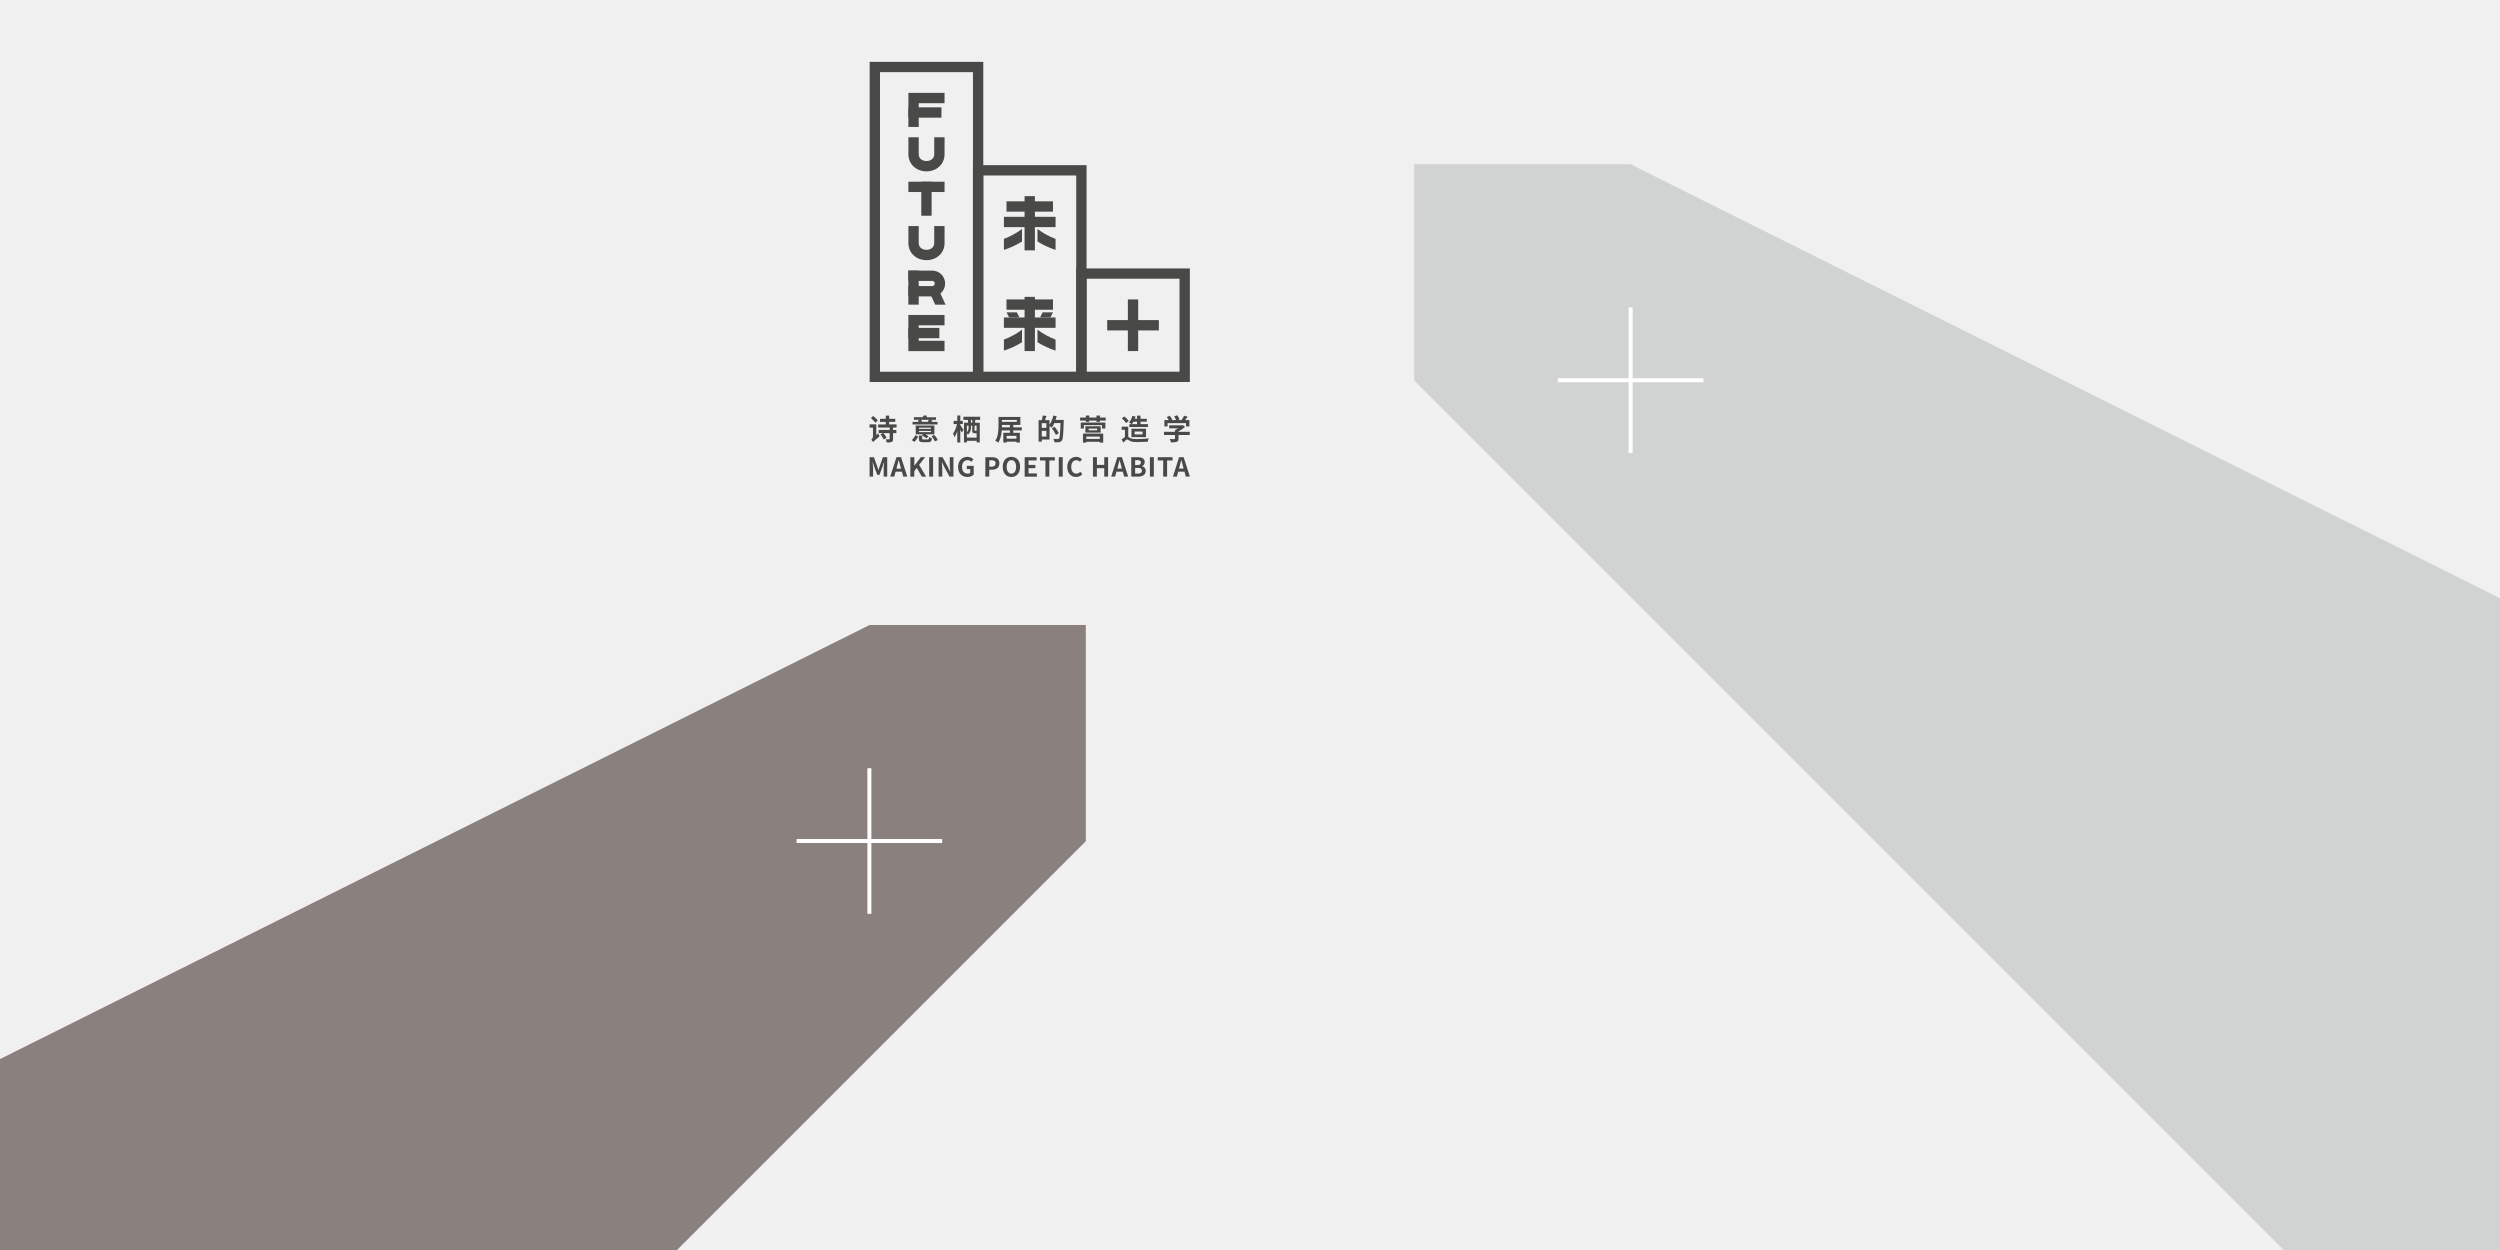
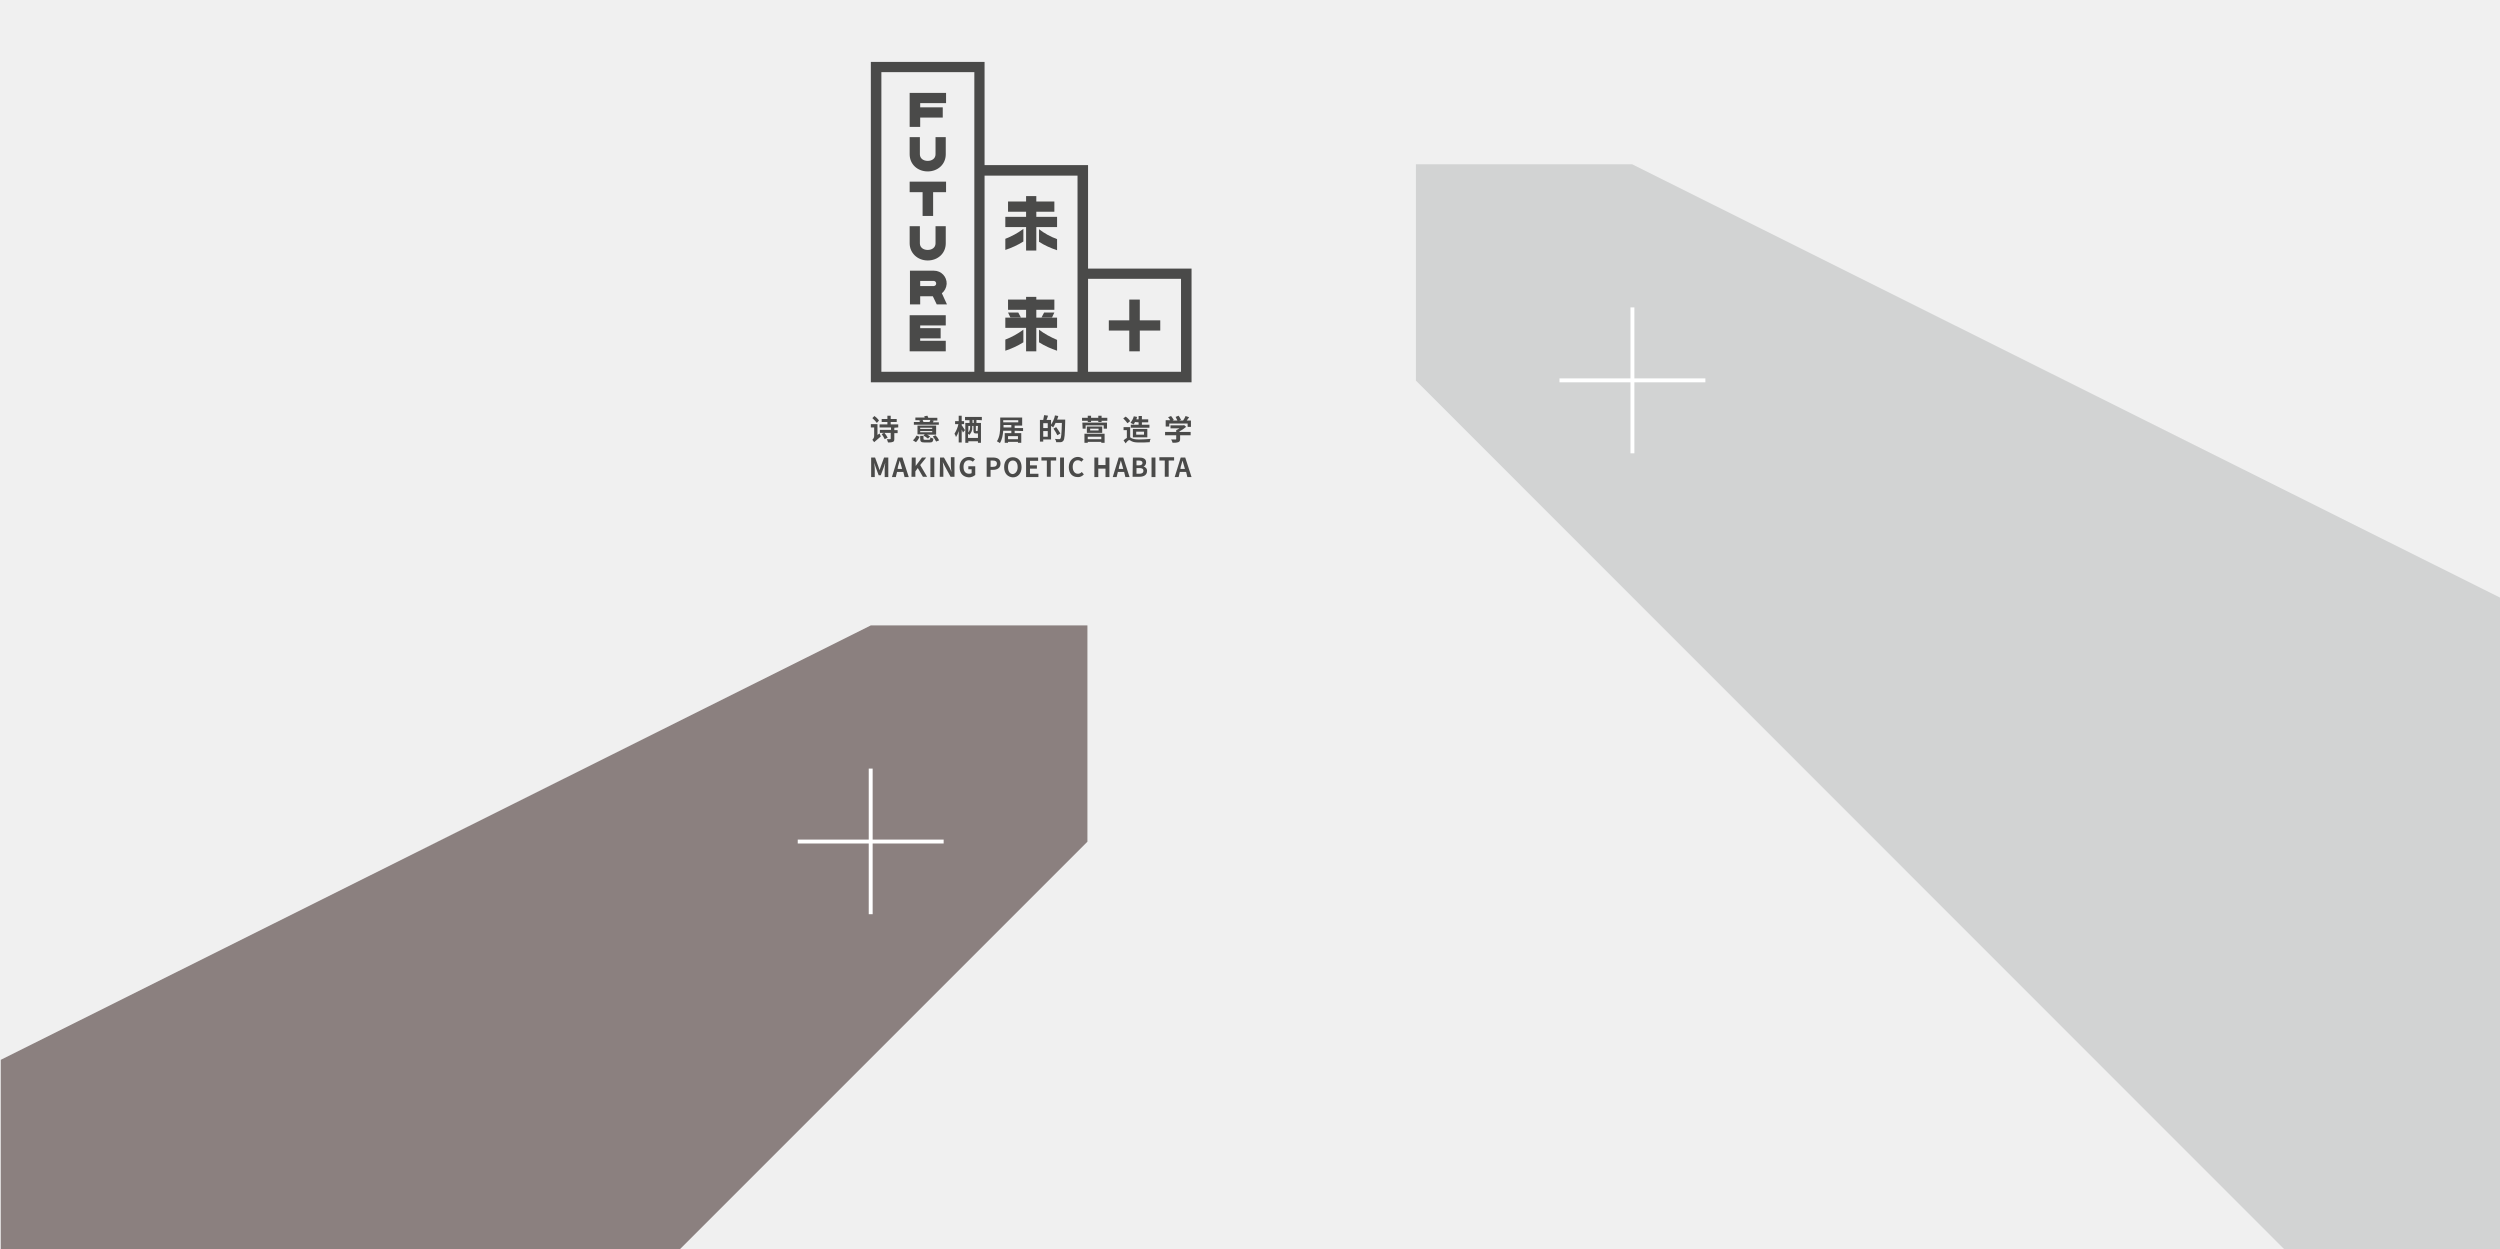
- <svg xmlns="http://www.w3.org/2000/svg" version="1.1" id="svg2" xml:space="preserve" width="831.496" height="415.748" viewBox="0 0 831.496 415.748">
-   <defs id="defs6">
-     <clipPath clipPathUnits="userSpaceOnUse" id="clipPath38">
-       <path d="M 0,311.811 H 623.622 V 0 H 0 Z" id="path36" />
-     </clipPath>
-     <style id="style843">.cls-1{fill:#494948;}</style>
-   </defs>
-   <g id="g10" transform="matrix(1.333333,0,0,-1.333333,0,415.748)">
-     <g id="g1048" transform="translate(19.6328,-20.48)">
-       <g id="g20" transform="translate(387.0742,291.3304)">
-         <path d="M 0,0 216.915,-108.277 V -270.85 H 162.98 L -53.935,-53.935 V 0 Z" style="fill:#d1d2d2;fill-opacity:1;fill-rule:nonzero;stroke:none" id="path22" />
-       </g>
-       <path d="m 368.96,236.944 h 36.324 v 1 H 368.96 Z" style="fill:#ffffff;fill-opacity:1;fill-rule:nonzero;stroke:none" id="path24" />
-       <path d="m 386.622,219.282 h 1 v 36.323 h -1 z" style="fill:#ffffff;fill-opacity:1;fill-rule:nonzero;stroke:none" id="path26" />
-     </g>
-     <g id="g1042" transform="translate(-116.2722,2e-4)">
-       <g id="g16" transform="translate(333.1872,155.9052)">
-         <path d="m 0,0 -216.915,-108.277 v -47.628 H -48.037 L 53.934,-53.934 V 0 Z" style="fill:#8a807e;fill-opacity:1;fill-rule:nonzero;stroke:none" id="path18" />
-       </g>
-       <path d="m 314.977,101.518 h 36.324 v 1 h -36.324 z" style="fill:#ffffff;fill-opacity:1;fill-rule:nonzero;stroke:none" id="path28" />
-       <path d="m 332.639,83.857 h 1 v 36.324 h -1 z" style="fill:#ffffff;fill-opacity:1;fill-rule:nonzero;stroke:none" id="path30" />
-     </g>
-     <g id="g1015" transform="matrix(0.3275117,0,0,-0.3275117,196.5208,304.9478)">
-       <path class="cls-1" d="m 68.89,309.13 a 10,10 0 0 0 1,2.18 c -3.83,3.33 -4.54,3.93 -4.94,4.46 a 7.82,7.82 0 0 0 -1.4,-1.77 3.59,3.59 0 0 0 1.3,-2.64 v -6.59 h -2.58 v -2.52 h 5.12 v 8.14 z M 66.7,301 a 28.41,28.41 0 0 0 -3.41,-3.55 L 65,295.86 a 36.11,36.11 0 0 1 3.53,3.33 z m 13.45,3.71 v 1.85 h 2.52 v 2.38 h -2.52 v 4.39 c 0,1.32 -0.24,2 -1.12,2.36 a 9.57,9.57 0 0 1 -3.68,0.42 9.56,9.56 0 0 0 -0.82,-2.47 c 1.08,0 2.25,0 2.58,0 0.33,0 0.46,-0.07 0.46,-0.38 v -4.34 h -4.76 a 16.62,16.62 0 0 1 2.45,3.59 L 73,313.76 a 19,19 0 0 0 -2.4,-3.86 l 1.85,-1 h -3.26 v -2.38 h 8.38 v -1.82 h -8.79 v -2.38 h 5.84 V 300.4 H 70.21 V 298 h 4.41 v -2.41 H 77.2 V 298 h 4.65 v 2.38 H 77.2 v 1.92 h 5.64 v 2.38 z" id="path847" />
-       <path class="cls-1" d="m 94.35,314.27 a 11,11 0 0 0 2.74,-3.75 l 2.18,1 a 13.65,13.65 0 0 1 -2.74,4.06 z M 114,302.34 H 95 v -2 h 4.61 a 9,9 0 0 0 -0.44,-1.21 l 1.65,-0.33 h -4.77 v -2 h 7.14 c -0.11,-0.35 -0.24,-0.73 -0.37,-1 l 2.56,-0.46 a 9.64,9.64 0 0 1 0.63,1.5 h 6.86 v 2 h -4.52 l 1.77,0.31 c -0.27,0.44 -0.49,0.86 -0.71,1.23 H 114 Z m -2.38,7.52 h -6.75 a 16.87,16.87 0 0 1 2.32,1.45 l -1.61,1.61 a 15.5,15.5 0 0 0 -3.46,-2.18 l 0.9,-0.88 h -5.6 v -6.73 h 14.2 z m -5.12,3.9 c 0.82,0 0.95,-0.24 1.06,-1.79 a 7.68,7.68 0 0 0 2.23,0.82 c -0.29,2.45 -1,3.06 -3,3.06 h -3.55 c -2.78,0 -3.46,-0.64 -3.46,-2.71 v -2.31 h 2.55 v 2.29 c 0,0.57 0.18,0.64 1.17,0.64 z m 2.52,-9 h -9.09 v 0.95 h 9.13 z m 0,2.5 h -9.09 v 0.94 h 9.13 z m -7.45,-8.49 a 9.65,9.65 0 0 1 0.61,1.54 h 4.5 c 0.22,-0.51 0.46,-1.08 0.62,-1.54 z m 10,11.55 a 17.32,17.32 0 0 1 2.69,3.9 l -2.27,1 a 16.47,16.47 0 0 0 -2.53,-4 z" id="path849" />
-       <path class="cls-1" d="m 131.39,302.82 c 0.6,0.8 2.12,3.2 2.47,3.77 l -1.5,1.75 c -0.22,-0.58 -0.57,-1.39 -1,-2.21 v 9.94 h -2.31 v -8.68 a 20.07,20.07 0 0 1 -2,4.61 15.64,15.64 0 0 0 -1.23,-2.63 20.88,20.88 0 0 0 3,-7.34 h -2.51 v -2.42 h 2.76 v -4.13 h 2.31 v 4.13 h 1.88 V 302 h -1.88 z m 11.29,-4 V 301 h 3.51 v 15 h -2.39 v -1.24 h -7.4 V 316 h -2.25 v -15 h 3.11 v -2.13 h -3.53 v -2.43 h 12.76 v 2.43 z m 1.12,13.55 v -3.35 h -1.52 c -1.47,0 -1.85,-0.5 -1.85,-2.31 v -3.46 h -0.92 v 1.19 a 7.12,7.12 0 0 1 -2.25,5.66 10.49,10.49 0 0 0 -0.86,-1 v 3.26 z m -7.4,-9.12 v 5 a 5.31,5.31 0 0 0 1.28,-3.84 v -1.14 z m 4.08,-4.43 h -1 V 301 h 1 z m 3.32,4.43 h -1.54 v 3.41 c 0,0.45 0.05,0.51 0.33,0.51 h 0.8 c 0.26,0 0.33,0 0.37,-0.13 v 0 z" id="path851" />
-       <path class="cls-1" d="m 171.74,306.88 v 1.81 h 5 v 7.41 h -2.62 v -0.64 h -7.47 v 0.66 h -2.52 v -7.43 h 5 v -1.81 h -6.2 c -0.24,3.2 -0.95,6.77 -2.62,9.3 A 10.68,10.68 0 0 0 158,314.8 c 2.27,-3.33 2.47,-8.25 2.47,-11.76 v -6.46 h 16.64 v 6.09 h -5.33 v 1.87 h 6.42 v 2.34 z m -2.62,-2.34 v -1.87 h -6.05 V 303 c 0,0.47 0,1 0,1.5 z m -6.05,-5.66 v 1.5 h 11.34 v -1.5 z M 174.12,311 h -7.47 v 2.18 h 7.47 z" id="path853" />
-       <path class="cls-1" d="m 210.12,298.9 c 0,0 0,0.88 0,1.19 -0.28,9.86 -0.53,13.36 -1.43,14.53 a 2.92,2.92 0 0 1 -2.12,1.21 25.23,25.23 0 0 1 -3.46,0.05 6.17,6.17 0 0 0 -0.86,-2.56 c 1.41,0.13 2.71,0.13 3.29,0.13 a 1.2,1.2 0 0 0 1,-0.37 c 0.64,-0.71 0.92,-4 1.17,-11.8 h -4.72 a 19.42,19.42 0 0 1 -1.94,3.48 18.68,18.68 0 0 0 -1.7,-1.23 v 10.3 h -5.89 v 1.61 H 191 v -16.39 h 2.49 a 23.32,23.32 0 0 0 0.64,-3.55 l 2.87,0.4 c -0.38,1.1 -0.77,2.21 -1.15,3.15 h 3.42 v 3.58 a 22.87,22.87 0 0 0 3,-7.1 l 2.51,0.57 c -0.24,0.95 -0.53,1.87 -0.86,2.8 z m -13.2,2.45 h -3.51 v 3.57 h 3.51 z m 0,10.16 v -4.32 h -3.51 v 4.32 z m 7.32,-1.19 a 48.11,48.11 0 0 0 -3.07,-5.09 l 2.05,-1.17 a 50.66,50.66 0 0 1 3.24,4.89 z" id="path855" />
-       <path class="cls-1" d="m 242.14,297.05 v 2.33 h -4.46 v 1 h -2.62 v -1 h -5.53 v 1 H 227 v -1 h -4.4 v -2.33 h 4.4 v -1.52 h 2.58 v 1.52 h 5.53 v -1.52 h 2.62 v 1.52 z m -19,3.83 h 18.72 v 4.55 h -2.54 v -2.56 h -13.83 v 2.56 h -2.4 z m 1.7,8.43 h 15.39 v 6.83 h -2.63 v -0.62 h -10.3 v 0.62 h -2.51 z m 13.42,-5.58 v 4.78 h -11.62 v -4.78 z m -10.91,7.85 v 1.8 h 10.25 v -1.8 z m 8.31,-6.11 h -6.52 v 1.32 h 6.52 z" id="path857" />
-       <path class="cls-1" d="m 259.29,311.73 c 0.33,0.2 0.73,0.51 1.28,0.84 1.35,0.79 3.29,0.88 5.62,0.88 a 72.39,72.39 0 0 0 8.69,-0.53 10.47,10.47 0 0 0 -0.71,2.58 c -2,0.13 -5.68,0.24 -8.07,0.24 -2.66,0 -4.41,-0.22 -5.79,-1 -0.82,-0.47 -1.48,-1 -1.9,-1 -0.64,0 -1.72,1.19 -2.69,2.43 l -1.57,-2.3 a 11,11 0 0 1 2.63,-1.85 v -5.62 h -2.49 V 304 h 5 z m -1.65,-10.47 a 20.88,20.88 0 0 0 -3.26,-3.62 l 1.94,-1.39 a 19.13,19.13 0 0 1 3.39,3.42 z m 5.62,-1 a 10,10 0 0 1 -1.19,1.85 15.08,15.08 0 0 0 -2.21,-1.21 12.63,12.63 0 0 0 2.56,-5.14 l 2.43,0.56 c -0.16,0.59 -0.36,1.14 -0.55,1.72 h 1.7 v -2.47 h 2.6 V 298 h 4.78 v 2.22 h -4.78 v 1.85 h 5.69 v 2.21 h -14.14 v -2.21 H 266 v -1.85 z M 261.72,312 v -6.4 h 11.06 v 6.4 z m 2.44,-2.1 h 6 v -2.2 h -6 z" id="path859" />
-       <path class="cls-1" d="m 306.14,310.34 h -8.55 v 2.82 c 0,1.37 -0.33,2 -1.35,2.41 a 13.25,13.25 0 0 1 -4.32,0.42 9.91,9.91 0 0 0 -1.08,-2.54 c 1.41,0.07 3,0.07 3.49,0.05 0.49,-0.02 0.57,-0.12 0.57,-0.4 v -2.76 h -8.4 v -2.42 h 8.4 v -1.37 a 15.85,15.85 0 0 0 2.49,-1.28 h -6.94 V 303 h 9.94 l 0.53,-0.13 1.67,1.3 a 21.56,21.56 0 0 1 -5,3.33 v 0.42 h 8.55 z m -16.89,-6.52 h -2.46 V 299 h 3.37 a 19.21,19.21 0 0 0 -1.54,-2.3 l 2.22,-1 a 13.19,13.19 0 0 1 2,2.89 l -0.84,0.4 h 3.71 a 15,15 0 0 0 -1.44,-2.82 l 2.32,-0.86 a 12.25,12.25 0 0 1 1.74,3.17 l -1.3,0.51 h 2.87 a 24.27,24.27 0 0 0 1.89,-3.33 l 2.74,0.81 c -0.6,0.86 -1.26,1.72 -1.88,2.52 h 3.22 v 4.83 h -2.58 v -2.52 h -14.04 z" id="path861" />
-       <path class="cls-1" d="m 306.2,270 h -86.53 v -86.5 h 86.53 z m -78.66,-7.87 h 70.8 v -70.8 h -70.8 z" id="path863" />
-       <rect class="cls-1" x="258.99" y="207.1" width="7.87" height="39.33" id="rect865" />
-       <rect class="cls-1" x="243.26" y="222.84" width="39.33" height="7.87" id="rect867" />
-       <path class="cls-1" d="M 148.87,270 H 62.33 V 26.16 h 86.54 z M 70.2,262.18 H 141 V 34 H 70.2 Z" id="path869" />
-       <polygon class="cls-1" points="91.84,75.74 91.84,49.78 119.37,49.78 119.37,57.65 99.7,57.65 99.7,75.74 " id="polygon871" />
-       <rect class="cls-1" x="91.84" y="60.8" width="25.18" height="7.86" id="rect873" />
-       <rect class="cls-1" x="91.83" y="117.44" width="27.54" height="7.86" id="rect875" />
-       <rect class="cls-1" x="101.66" y="117.44" width="7.87" height="25.92" id="rect877" />
-       <polygon class="cls-1" points="99.68,226.81 99.68,238.6 119.35,238.6 119.35,246.47 91.81,246.47 91.81,218.94 119.35,218.94 119.35,226.81 " id="polygon879" />
-       <rect class="cls-1" x="91.81" y="228.78" width="23.61" height="7.86" id="rect881" />
-       <path class="cls-1" d="m 105.61,109.57 c -7.85,0 -13.77,-5.58 -13.77,-13 v -13 h 7.87 v 13 c 0,3.51 3.06,5.12 5.9,5.12 2.84,0 5.9,-1.61 5.9,-5.12 v -13 h 7.87 v 13 c -0.01,7.43 -5.92,13 -13.77,13 z" id="path883" />
-       <path class="cls-1" d="m 105.61,177.21 c -7.85,0 -13.77,-5.58 -13.77,-13 v -13 h 7.87 v 13 c 0,3.51 3.06,5.12 5.9,5.12 2.84,0 5.9,-1.61 5.9,-5.12 v -13 h 7.87 v 13 c -0.01,7.42 -5.92,13 -13.77,13 z" id="path885" />
-       <polygon class="cls-1" points="112.26,211.08 120.13,211.08 115.42,200.85 107.55,200.86 " id="polygon887" />
-       <rect class="cls-1" x="91.81" y="185.12" width="7.87" height="25.96" id="rect889" />
-       <path class="cls-1" d="m 91.81,204.79 v -7.86 h 18.49 a 2,2 0 0 0 0,-3.93 H 91.81 v -7.86 h 18.49 a 9.84,9.84 0 0 1 0,19.67 z" id="path891" />
-       <path class="cls-1" d="M 227.53,270 H 141 V 104.84 h 86.53 z m -78.66,-7.87 h 70.79 V 112.7 h -70.79 z" id="path893" />
-       <rect class="cls-1" x="166.56" y="132.38" width="35.4" height="7.87" id="rect895" />
-       <rect class="cls-1" x="164.59" y="144.17" width="39.34" height="7.87" id="rect897" />
-       <rect class="cls-1" x="180.32" y="128.44" width="7.87" height="41.29" id="rect899" />
-       <rect class="cls-1" x="166.55" y="207.1" width="35.41" height="7.87" id="rect901" />
-       <rect class="cls-1" x="164.59" y="220.86" width="39.34" height="7.87" id="rect903" />
-       <rect class="cls-1" x="180.32" y="205.14" width="7.87" height="41.3" id="rect905" />
-       <polygon class="cls-1" points="194.1,216.91 192.13,220.84 200,220.84 201.96,216.92 " id="polygon907" />
-       <polygon class="cls-1" points="166.57,216.91 168.54,220.84 176.4,220.84 174.43,216.91 " id="polygon909" />
-       <path class="cls-1" d="m 190.28,153.52 -0.12,-0.08 V 163 a 63.18,63.18 0 0 0 13.77,6.37 V 161 a 55.32,55.32 0 0 1 -13.65,-7.48 z" id="path911" />
-       <path class="cls-1" d="m 164.59,161 v 8.38 A 63.4,63.4 0 0 0 178.36,163 v -9.58 l -0.11,0.08 a 55.56,55.56 0 0 1 -13.66,7.5 z" id="path913" />
-       <path class="cls-1" d="m 190.28,230.23 -0.12,-0.09 v 9.58 a 63.65,63.65 0 0 0 13.77,6.37 v -8.39 a 56,56 0 0 1 -13.65,-7.47 z" id="path915" />
-       <path class="cls-1" d="m 164.59,237.7 v 8.39 a 63.43,63.43 0 0 0 13.77,-6.37 v -9.58 l -0.11,0.09 a 55.53,55.53 0 0 1 -13.66,7.47 z" id="path917" />
-       <path class="cls-1" d="m 62.27,327.26 h 3.28 l 2.52,6.93 c 0.32,0.92 0.6,1.9 0.9,2.84 h 0.1 c 0.32,-0.94 0.58,-1.92 0.9,-2.84 l 2.45,-6.93 h 3.28 v 14.8 H 73 v -6.17 c 0,-1.4 0.22,-3.46 0.38,-4.86 h -0.1 l -1.2,3.48 -2.27,6.22 h -1.7 l -2.3,-6.22 -1.18,-3.51 h -0.08 c 0.14,1.4 0.38,3.46 0.38,4.86 v 6.17 h -2.66 z" id="path919" />
-       <path class="cls-1" d="m 82.77,327.26 h 3.48 l 4.75,14.8 h -3.1 l -1,-3.79 h -4.82 l -1,3.79 H 78 Z M 82.71,336 h 3.52 l -0.44,-1.62 c -0.46,-1.54 -0.86,-3.24 -1.28,-4.83 h -0.1 c -0.38,1.61 -0.82,3.29 -1.26,4.83 z" id="path921" />
-       <path class="cls-1" d="m 93.35,327.26 h 3 v 6.43 h 0.06 l 4.9,-6.43 h 3.26 l -4.57,5.83 5.32,9 h -3.24 l -3.84,-6.65 -1.94,2.5 v 4.15 h -3 z" id="path923" />
-       <path class="cls-1" d="m 107.65,327.26 h 3 v 14.8 h -3 z" id="path925" />
-       <path class="cls-1" d="m 114.85,327.26 h 3 l 4.29,7.89 1.48,3.2 h 0.1 c -0.14,-1.54 -0.38,-3.5 -0.38,-5.18 v -5.91 h 2.8 v 14.8 h -3 l -4.27,-7.91 -1.5,-3.18 h -0.1 c 0.14,1.6 0.36,3.46 0.36,5.16 v 5.93 h -2.8 z" id="path927" />
-       <path class="cls-1" d="m 129.68,334.73 c 0,-4.88 3.15,-7.73 7.09,-7.73 a 6.23,6.23 0 0 1 4.58,1.9 l -1.56,1.87 a 4,4 0 0 0 -2.92,-1.23 c -2.46,0 -4.18,1.91 -4.18,5.09 0,3.18 1.48,5.16 4.4,5.16 a 3,3 0 0 0 1.84,-0.56 v -2.92 h -2.62 v -2.42 h 5.26 v 6.68 a 7,7 0 0 1 -4.8,1.77 c -4.02,0 -7.09,-2.67 -7.09,-7.61 z" id="path929" />
-       <path class="cls-1" d="m 150.48,327.26 h 4.86 c 3.27,0 5.79,1.16 5.79,4.65 0,3.49 -2.54,4.9 -5.71,4.9 h -2 v 5.25 h -3 z m 4.74,7.21 c 2,0 3,-0.86 3,-2.56 0,-1.7 -1.08,-2.29 -3.11,-2.29 h -1.68 v 4.85 z" id="path931" />
-       <path class="cls-1" d="m 163.67,334.61 c 0,-4.81 2.7,-7.61 6.61,-7.61 3.91,0 6.62,2.82 6.62,7.61 0,4.79 -2.7,7.73 -6.62,7.73 -3.92,0 -6.61,-2.93 -6.61,-7.73 z m 10.21,0 c 0,-3.18 -1.4,-5.07 -3.6,-5.07 -2.2,0 -3.59,1.89 -3.59,5.07 0,3.18 1.39,5.18 3.59,5.18 2.2,0 3.6,-2.02 3.6,-5.18 z" id="path933" />
-       <path class="cls-1" d="m 180.4,327.26 h 9.07 v 2.48 h -6.12 v 3.41 h 5.2 v 2.48 h -5.2 v 4 h 6.34 v 2.47 h -9.29 z" id="path935" />
-       <path class="cls-1" d="m 196.22,329.74 h -4.15 v -2.48 h 11.31 v 2.48 h -4.2 v 12.32 h -3 z" id="path937" />
-       <path class="cls-1" d="m 206.37,327.26 h 3 v 14.8 h -3 z" id="path939" />
-       <path class="cls-1" d="m 212.83,334.73 c 0,-4.88 3.14,-7.73 6.87,-7.73 a 6,6 0 0 1 4.34,1.9 l -1.54,1.87 a 3.89,3.89 0 0 0 -2.74,-1.23 c -2.24,0 -3.91,1.91 -3.91,5.09 0,3.18 1.51,5.16 3.85,5.16 a 4.08,4.08 0 0 0 3.06,-1.46 l 1.56,1.84 a 6,6 0 0 1 -4.72,2.17 c -3.73,0 -6.77,-2.67 -6.77,-7.61 z" id="path941" />
-       <path class="cls-1" d="m 232.43,327.26 h 3 v 5.83 H 241 v -5.83 h 2.93 v 14.8 H 241 v -6.39 h -5.6 v 6.39 h -3 z" id="path943" />
-       <path class="cls-1" d="m 251,327.26 h 3.47 l 4.76,14.8 h -3.1 l -1,-3.79 h -4.83 l -1,3.79 h -3 z m -0.06,8.71 h 3.51 l -0.44,-1.62 c -0.45,-1.54 -0.85,-3.24 -1.27,-4.83 h -0.1 c -0.38,1.61 -0.82,3.29 -1.26,4.83 z" id="path945" />
-       <path class="cls-1" d="m 261.57,327.26 h 4.89 c 3,0 5.36,0.9 5.36,3.65 a 3.36,3.36 0 0 1 -2,3.2 v 0.1 a 3.37,3.37 0 0 1 2.78,3.5 c 0,3 -2.48,4.35 -5.74,4.35 h -5.27 z m 4.67,6 c 1.88,0 2.7,-0.76 2.7,-1.94 0,-1.18 -0.88,-1.81 -2.65,-1.81 h -1.76 v 3.75 z m 0.34,6.5 c 2,0 3.12,-0.72 3.12,-2.26 0,-1.54 -1.08,-2.06 -3.12,-2.06 h -2.05 v 4.32 z" id="path947" />
-       <path class="cls-1" d="m 275.78,327.26 h 3 v 14.8 h -3 z" id="path949" />
-       <path class="cls-1" d="m 285.91,329.74 h -4.16 v -2.48 h 11.31 v 2.48 h -4.19 v 12.32 h -3 z" id="path951" />
-       <path class="cls-1" d="m 298,327.26 h 3.48 l 4.75,14.8 h -3.1 l -1,-3.79 h -4.8 l -1,3.79 h -3 z m -0.06,8.71 h 3.52 l -0.44,-1.62 c -0.46,-1.54 -0.86,-3.24 -1.28,-4.83 h -0.1 c -0.38,1.61 -0.82,3.29 -1.26,4.83 z" id="path953" />
-     </g>
+ <svg xmlns="http://www.w3.org/2000/svg" version="1.1" id="Layer_1" x="0px" y="0px" viewBox="0 0 831 415" enable-background="new 0 0 831 415" xml:space="preserve">
+   <g id="g20" transform="translate(387.0742,291.3304)">
+     <path id="path22" fill="#D2D3D3" d="M155.47-236.72l289.2,144.4v216.8h-71.9l-289.2-289.3v-71.9L155.47-236.72L155.47-236.72z" />
  </g>
+   <polygon fill="#FFFFFF" points="566.87,125.78 543.27,125.78 543.27,102.18 541.97,102.18 541.97,125.78 518.37,125.78   518.37,127.08 541.97,127.08 541.97,150.68 543.27,150.68 543.27,127.08 566.87,127.08 " />
+   <g id="g16" transform="translate(333.1872,155.9052)">
+     <path id="path18" fill="#8B807F" d="M-43.73,51.98l-289.2,144.4v63.5h225.2l136-136v-71.9H-43.73z" />
+   </g>
+   <polygon fill="#FFFFFF" points="313.67,279.08 290.07,279.08 290.07,255.48 288.77,255.48 288.77,279.08 265.17,279.08   265.17,280.38 288.77,280.38 288.77,303.88 290.07,303.88 290.07,280.38 313.67,280.38 " />
+   <path id="path847" fill="#4A4A49" d="M292.37,144.08c0.1,0.3,0.3,0.7,0.4,1c-1.7,1.5-2,1.7-2.2,1.9c-0.2-0.3-0.4-0.5-0.6-0.8  c0.3-0.3,0.6-0.7,0.6-1.2v-2.9h-1.1v-1.1h2.2v3.6L292.37,144.08z M291.47,140.58c-0.5-0.6-0.9-1.1-1.5-1.6l0.7-0.7  c0.5,0.4,1.1,0.9,1.5,1.5L291.47,140.58z M297.27,142.18v0.8h1.1v1h-1.1v1.9c0,0.6-0.1,0.9-0.5,1c-0.5,0.2-1.1,0.2-1.6,0.2  c-0.1-0.4-0.2-0.7-0.4-1.1c0.5,0,1,0,1.1,0s0.2,0,0.2-0.2v-1.9h-2.1c0.4,0.5,0.8,1,1.1,1.6l-1,0.5c-0.3-0.6-0.6-1.2-1-1.7l0.8-0.4  h-1.4v-1h3.7v-0.8h-3.8v-1h2.6v-0.8h-1.9v-1h1.9v-1.1h1.1v1.1h2v1h-2v0.8h2.5v1L297.27,142.18z" />
+   <path id="path849" fill="#4A4A49" d="M303.47,146.38c0.5-0.5,0.9-1,1.2-1.6l1,0.4c-0.3,0.7-0.7,1.3-1.2,1.8L303.47,146.38z   M312.07,141.18h-8.3v-0.9h2c-0.1-0.2-0.1-0.4-0.2-0.5l0.7-0.1h-2v-0.9h3.1c0-0.2-0.1-0.3-0.2-0.4l1.1-0.2c0.1,0.2,0.2,0.4,0.3,0.7  h3v0.9h-2l0.8,0.1c-0.1,0.2-0.2,0.4-0.3,0.5h2V141.18z M311.07,144.48h-2.9c0.4,0.2,0.7,0.4,1,0.6l-0.7,0.7c-0.5-0.4-1-0.7-1.5-1  l0.4-0.4h-2.4v-2.9h6.2v3H311.07z M308.77,146.18c0.4,0,0.4-0.1,0.5-0.8c0.3,0.2,0.6,0.3,1,0.4c-0.1,1.1-0.4,1.3-1.3,1.3h-1.6  c-1.2,0-1.5-0.3-1.5-1.2v-1h1.1v1c0,0.2,0.1,0.3,0.5,0.3H308.77z M309.87,142.18h-4v0.4h4V142.18z M309.87,143.28h-4v0.4h4V143.28z   M306.67,139.58c0.1,0.2,0.2,0.4,0.3,0.7h2c0.1-0.2,0.2-0.5,0.3-0.7H306.67z M310.97,144.68c0.5,0.5,0.9,1.1,1.2,1.7l-1,0.4  c-0.3-0.6-0.7-1.2-1.1-1.7L310.97,144.68z" />
+   <path id="path851" fill="#4A4A49" d="M319.67,141.38c0.3,0.3,0.9,1.4,1.1,1.6l-0.7,0.8c-0.1-0.3-0.2-0.6-0.4-1v4.3h-1v-3.8  c-0.2,0.7-0.5,1.4-0.9,2c-0.1-0.4-0.3-0.8-0.5-1.1c0.6-1,1.1-2.1,1.3-3.2h-1.1v-1h1.2v-1.8h1v1.8h0.8v1h-0.8V141.38z M324.57,139.58  v1h1.5v6.6h-1v-0.5h-3.2v0.5h-1v-6.6h1.4v-0.9h-1.5v-1.1h5.6v1.1L324.57,139.58z M325.07,145.58v-1.5h-0.7c-0.6,0-0.8-0.2-0.8-1  v-1.5h-0.4v0.5c0.1,0.9-0.3,1.8-1,2.5c-0.1-0.2-0.2-0.3-0.4-0.4v1.4H325.07z M321.87,141.58v2.2c0.4-0.5,0.6-1.1,0.6-1.7v-0.5  H321.87z M323.67,139.58h-0.4v1h0.4V139.58z M325.07,141.58h-0.7v1.5c0,0.2,0,0.2,0.1,0.2h0.3c0.1,0,0.1,0,0.2-0.1l0,0  L325.07,141.58z" />
+   <path id="path853" fill="#4A4A49" d="M337.27,143.18v0.8h2.2v3.2h-1.1v-0.3h-3.3v0.3h-1.1v-3.2h2.2v-0.8h-2.7  c-0.1,1.4-0.4,3-1.1,4.1c-0.3-0.2-0.6-0.4-1-0.6c1-1.5,1.1-3.6,1.1-5.1v-2.8h7.3v2.7h-2.5v0.8h2.8v1L337.27,143.18z M336.17,142.08  v-0.8h-2.6v0.1c0,0.2,0,0.4,0,0.7H336.17z M333.47,139.68v0.7h5v-0.7H333.47z M338.37,144.98h-3.3v1h3.3V144.98z" />
+   <path id="path855" fill="#4A4A49" d="M354.07,139.68c0,0,0,0.4,0,0.5c-0.1,4.3-0.2,5.8-0.6,6.3c-0.2,0.3-0.6,0.5-0.9,0.5  c-0.5,0-1,0-1.5,0c0-0.4-0.2-0.8-0.4-1.1c0.6,0.1,1.2,0.1,1.4,0.1c0.2,0,0.3,0,0.4-0.2c0.3-0.3,0.4-1.7,0.5-5.2h-2.1  c-0.2,0.5-0.5,1-0.8,1.5c-0.2-0.2-0.5-0.4-0.7-0.5v4.5h-2.6v0.7h-1.1v-7.2h1.1c0.1-0.5,0.2-1,0.3-1.6l1.3,0.2  c-0.2,0.5-0.3,1-0.5,1.4h1.5v1.6c0.6-1,1.1-2,1.3-3.1l1.1,0.2c-0.1,0.4-0.2,0.8-0.4,1.2h2.7V139.68z M348.27,140.68h-1.5v1.6h1.5  V140.68z M348.27,145.18v-1.9h-1.5v1.9H348.27z M351.47,144.68c-0.4-0.8-0.8-1.5-1.3-2.2l0.9-0.5c0.5,0.7,1,1.4,1.4,2.1  L351.47,144.68z" />
+   <path id="path857" fill="#4A4A49" d="M368.07,138.88v1h-1.9v0.4h-1.1v-0.4h-2.4v0.4h-1.1v-0.4h-1.9v-1h1.9v-0.7h1.1v0.7h2.4v-0.7  h1.1v0.7H368.07z M359.77,140.48h8.2v2h-1.1v-1.1h-6v1.1h-1L359.77,140.48z M360.47,144.18h6.7v3h-1.1v-0.3h-4.5v0.3h-1.1V144.18z   M366.37,141.78v2.1h-5.1v-2.1H366.37z M361.57,145.18v0.8h4.5v-0.8H361.57z M365.17,142.48h-2.8v0.6h2.8V142.48z" />
+   <path id="path859" fill="#4A4A49" d="M375.57,145.28c0.1,0.1,0.3,0.2,0.6,0.4c0.6,0.3,1.4,0.4,2.5,0.4c1.3,0,2.5-0.1,3.8-0.2  c-0.2,0.4-0.3,0.7-0.3,1.1c-0.9,0.1-2.5,0.1-3.5,0.1c-1.2,0-1.9-0.1-2.5-0.4c-0.4-0.2-0.6-0.4-0.8-0.4c-0.3,0-0.8,0.5-1.2,1.1  l-0.7-1c0.3-0.3,0.7-0.6,1.1-0.8v-2.6h-1.1v-1h2.2v3.3H375.57z M374.77,140.68c-0.4-0.6-0.9-1.1-1.4-1.6l0.8-0.6  c0.6,0.4,1.1,0.9,1.5,1.5L374.77,140.68z M377.27,140.28c-0.1,0.3-0.3,0.6-0.5,0.8c-0.3-0.2-0.6-0.4-1-0.5c0.5-0.7,0.9-1.4,1.1-2.2  l1.1,0.2c-0.1,0.3-0.2,0.5-0.2,0.8h0.7v-1.1h1.1v1.1h2.1v1h-2.1v0.8h2.5v1h-6.2v-1h2.6v-0.8L377.27,140.28z M376.57,145.38v-2.8h4.8  v2.8H376.57z M377.67,144.48h2.6v-1h-2.6V144.48z" />
+   <path id="path861" fill="#4A4A49" d="M395.97,144.68h-3.7v1.2c0,0.6-0.1,0.9-0.6,1.1c-0.6,0.2-1.3,0.2-1.9,0.2  c-0.1-0.4-0.3-0.8-0.5-1.1c0.6,0,1.3,0,1.5,0s0.2-0.1,0.2-0.2v-1.2h-3.7v-1.1h3.7v-0.6c0.4-0.2,0.7-0.3,1.1-0.6h-3v-1h4.3l0.2-0.1  l0.7,0.6c-0.7,0.6-1.4,1.1-2.2,1.5v0.2h3.7v1.1H395.97z M388.57,141.78h-1.1v-2.1h1.5c-0.2-0.4-0.4-0.7-0.7-1l1-0.4  c0.3,0.4,0.6,0.8,0.9,1.3l-0.4,0.2h1.6c-0.2-0.4-0.4-0.8-0.6-1.2l1-0.4c0.3,0.4,0.6,0.9,0.8,1.4l-0.6,0.2h1.3  c0.3-0.5,0.6-0.9,0.8-1.5l1.2,0.4c-0.3,0.4-0.6,0.8-0.8,1.1h1.4v2.1h-1.1v-1.1h-6.1v1H388.57z" />
+   <path fill="#4A4A49" d="M361.67,89.28v-34.4h-34.4v-34.3h-37.8v106.5h34.4h3.4h31h3.4h34.4v-37.8H361.67z M323.87,123.58h-30.9  v-99.6h30.9v30.9V123.58z M358.17,123.58h-30.9v-65.2h30.9V123.58z M392.57,123.58h-30.9v-30.9h30.9V123.58z" />
+   <polygon fill="#4A4A49" points="375.37,116.78 378.87,116.78 378.87,109.88 385.67,109.88 385.67,106.48 378.87,106.48   378.87,99.58 375.37,99.58 375.37,106.48 368.57,106.48 368.57,109.88 375.37,109.88 " />
+   <polygon fill="#4A4A49" points="305.87,39.08 313.37,39.08 313.37,35.68 305.87,35.68 305.87,34.28 314.47,34.28 314.47,30.88   302.37,30.88 302.37,35.68 302.37,39.08 302.37,42.18 305.87,42.18 " />
+   <polygon fill="#4A4A49" points="306.67,71.78 310.17,71.78 310.17,63.88 314.47,63.88 314.47,60.38 310.17,60.38 306.67,60.38   302.37,60.38 302.37,63.88 306.67,63.88 " />
+   <polygon fill="#4A4A49" points="302.37,109.08 302.37,112.48 302.37,116.78 314.37,116.78 314.37,113.28 305.87,113.28   305.87,112.48 312.67,112.48 312.67,109.08 305.87,109.08 305.87,108.18 314.37,108.18 314.37,104.78 302.37,104.78 " />
+   <path fill="#4A4A49" d="M308.37,56.98c3.4,0,6-2.4,6-5.7v-5.7h-3.4v5.7c0,1.5-1.3,2.2-2.6,2.2s-2.6-0.7-2.6-2.2v-5.7h-3.4v5.7  C302.37,54.58,304.97,56.98,308.37,56.98z" />
+   <path fill="#4A4A49" d="M302.37,75.18v5.7c0,3.2,2.6,5.7,6,5.7s6-2.4,6-5.7v-5.7h-3.4v5.7c0,1.5-1.3,2.2-2.6,2.2s-2.6-0.7-2.6-2.2  v-5.7H302.37z" />
+   <path fill="#4A4A49" d="M314.67,94.38c0.1-2.4-1.8-4.4-4.2-4.4h-4.6l0,0h-3.4l0,0v3.4v1.7v3.4v2.7h3.4v-2.7h4.2l1.3,2.7h3.4  l-1.7-3.7C313.97,96.78,314.57,95.68,314.67,94.38z M305.87,93.38h4.6c0.4,0.1,0.6,0.3,0.7,0.7c0.1,0.5-0.2,0.9-0.7,1h-4.6V93.38z" />
+   <polygon fill="#4A4A49" points="341.07,83.28 344.47,83.28 344.47,75.48 351.37,75.48 351.37,72.08 344.47,72.08 344.47,70.38   350.47,70.38 350.47,66.98 344.47,66.98 344.47,65.18 341.07,65.18 341.07,66.98 335.07,66.98 335.07,70.38 341.07,70.38   341.07,72.08 334.17,72.08 334.17,75.48 341.07,75.48 " />
+   <polygon fill="#4A4A49" points="341.07,116.78 344.47,116.78 344.47,108.98 351.37,108.98 351.37,105.58 344.47,105.58   344.47,102.98 350.47,102.98 350.47,99.58 344.47,99.58 344.47,98.68 341.07,98.68 341.07,99.58 335.07,99.58 335.07,102.98   341.07,102.98 341.07,105.58 334.17,105.58 334.17,108.98 341.07,108.98 " />
+   <polygon fill="#4A4A49" points="349.67,105.58 350.47,103.88 347.07,103.88 346.17,105.58 " />
+   <polygon fill="#4A4A49" points="338.47,103.88 335.07,103.88 335.87,105.58 339.37,105.58 " />
+   <path fill="#4A4A49" d="M345.37,76.18v4.2c1.9,1.2,3.9,2.1,6,2.8v-3.7C349.17,78.68,347.17,77.58,345.37,76.18L345.37,76.18z" />
+   <path fill="#4A4A49" d="M340.17,76.08L340.17,76.08c-1.9,1.4-3.9,2.5-6,3.3v3.7c2.1-0.7,4.1-1.6,6-2.8V76.08z" />
+   <path fill="#4A4A49" d="M345.37,109.58v4.2c1.9,1.2,3.9,2.1,6,2.8v-3.6C349.27,112.08,347.17,110.98,345.37,109.58L345.37,109.58z" />
+   <path fill="#4A4A49" d="M340.17,109.58L340.17,109.58c-1.9,1.4-3.9,2.5-6,3.3v3.7c2.1-0.7,4.1-1.6,6-2.8V109.58z" />
+   <path id="path919" fill="#4A4A49" d="M289.47,152.08h1.4l1.1,3c0.1,0.4,0.3,0.8,0.4,1.2l0,0c0.1-0.4,0.3-0.8,0.4-1.2l1.1-3h1.4v6.5  h-1.2v-2.7c0-0.6,0.1-1.5,0.2-2.1l0,0l-0.5,1.5l-1,2.7h-0.7l-1-2.7l-0.5-1.5l0,0c0.1,0.6,0.2,1.5,0.2,2.1v2.7h-1.2v-6.5H289.47z" />
+   <path id="path921" fill="#4A4A49" d="M298.47,152.08h1.5l2.1,6.5h-1.4l-0.4-1.7h-2.1l-0.4,1.7h-1.3L298.47,152.08z M298.37,155.88  h1.5l-0.2-0.7c-0.2-0.7-0.4-1.4-0.6-2.1l0,0c-0.2,0.7-0.4,1.4-0.6,2.1L298.37,155.88z" />
+   <path id="path923" fill="#4A4A49" d="M303.07,152.08h1.3v2.8l0,0l2.1-2.8h1.4l-2,2.5l2.3,3.9h-1.4l-1.7-2.9l-0.8,1.1v1.8h-1.3  L303.07,152.08z" />
+   <path id="path925" fill="#4A4A49" d="M309.27,152.08h1.3v6.5h-1.3V152.08z" />
+   <path id="path927" fill="#4A4A49" d="M312.47,152.08h1.3l1.9,3.4l0.6,1.4l0,0c-0.1-0.7-0.2-1.5-0.2-2.3v-2.6h1.2v6.5h-1.3l-1.9-3.5  l-0.7-1.4l0,0c0.1,0.7,0.2,1.5,0.2,2.3v2.6h-1.2L312.47,152.08z" />
+   <path id="path929" fill="#4A4A49" d="M318.97,155.28c0-2.1,1.4-3.4,3.1-3.4c0.8,0,1.5,0.3,2,0.8l-0.7,0.8c-0.3-0.3-0.8-0.5-1.3-0.5  c-1.1,0-1.8,0.8-1.8,2.2s0.6,2.3,1.9,2.3c0.3,0,0.6-0.1,0.8-0.2v-1.3h-1.1v-1h2.3v2.9c-0.6,0.5-1.3,0.8-2.1,0.8  C320.27,158.58,318.97,157.48,318.97,155.28L318.97,155.28z" />
+   <path id="path931" fill="#4A4A49" d="M327.97,152.08h2.1c1.4,0,2.5,0.5,2.5,2s-1.1,2.1-2.5,2.1h-0.8v2.3h-1.3V152.08z   M330.07,155.18c0.9,0,1.3-0.4,1.3-1.1c0-0.7-0.5-1-1.4-1h-0.7v2.1H330.07z" />
+   <path id="path933" fill="#4A4A49" d="M333.77,155.28c0-2.1,1.2-3.3,2.9-3.3s2.9,1.2,2.9,3.3s-1.2,3.4-2.9,3.4  C334.97,158.58,333.77,157.38,333.77,155.28z M338.27,155.28c0-1.4-0.6-2.2-1.6-2.2s-1.6,0.8-1.6,2.2s0.6,2.3,1.6,2.3  C337.57,157.48,338.27,156.58,338.27,155.28z" />
+   <path id="path935" fill="#4A4A49" d="M341.07,152.08h4v1.1h-2.7v1.5h2.3v1.1h-2.3v1.7h2.8v1.1h-4.1L341.07,152.08L341.07,152.08z" />
+   <path id="path937" fill="#4A4A49" d="M347.97,153.08h-1.8v-1.1h4.9v1.1h-1.8v5.4h-1.3V153.08z" />
+   <path id="path939" fill="#4A4A49" d="M352.37,152.08h1.3v6.5h-1.3V152.08z" />
+   <path id="path941" fill="#4A4A49" d="M355.27,155.28c0-2.1,1.4-3.4,3-3.4c0.7,0,1.4,0.3,1.9,0.8l-0.7,0.8c-0.3-0.3-0.7-0.5-1.2-0.5  c-1,0-1.7,0.8-1.7,2.2s0.7,2.3,1.7,2.3c0.5,0,1-0.2,1.3-0.6l0.7,0.8c-0.5,0.6-1.3,1-2.1,0.9  C356.57,158.58,355.27,157.48,355.27,155.28z" />
+   <path id="path943" fill="#4A4A49" d="M363.77,152.08h1.3v2.5h2.4v-2.5h1.3v6.5h-1.3v-2.8h-2.4v2.8h-1.3V152.08z" />
+   <path id="path945" fill="#4A4A49" d="M371.87,152.08h1.5l2.1,6.5h-1.4l-0.4-1.7h-2.1l-0.4,1.7h-1.3L371.87,152.08z M371.87,155.88  h1.5l-0.2-0.7c-0.2-0.7-0.4-1.4-0.6-2.1l0,0c-0.2,0.7-0.4,1.4-0.6,2.1L371.87,155.88z" />
+   <path id="path947" fill="#4A4A49" d="M376.57,152.08h2.1c1.3,0,2.3,0.4,2.3,1.6c0,0.6-0.3,1.2-0.9,1.4l0,0c0.7,0.1,1.3,0.8,1.2,1.5  c0,1.3-1.1,1.9-2.5,1.9h-2.3L376.57,152.08z M378.57,154.68c0.8,0,1.2-0.3,1.2-0.8s-0.4-0.8-1.2-0.8h-0.8v1.6H378.57z   M378.67,157.48c0.9,0,1.4-0.3,1.4-1s-0.5-0.9-1.4-0.9h-0.9v1.9H378.67z" />
+   <path id="path949" fill="#4A4A49" d="M382.77,152.08h1.3v6.5h-1.3V152.08z" />
+   <path id="path951" fill="#4A4A49" d="M387.17,153.08h-1.8v-1.1h4.9v1.1h-1.8v5.4h-1.3L387.17,153.08z" />
+   <path id="path953" fill="#4A4A49" d="M392.47,152.08h1.5l2.1,6.5h-1.4l-0.4-1.7h-2.1l-0.4,1.7h-1.3L392.47,152.08z M392.37,155.88  h1.5l-0.2-0.7c-0.2-0.7-0.4-1.4-0.6-2.1l0,0c-0.2,0.7-0.4,1.4-0.6,2.1L392.37,155.88z" />
</svg>
